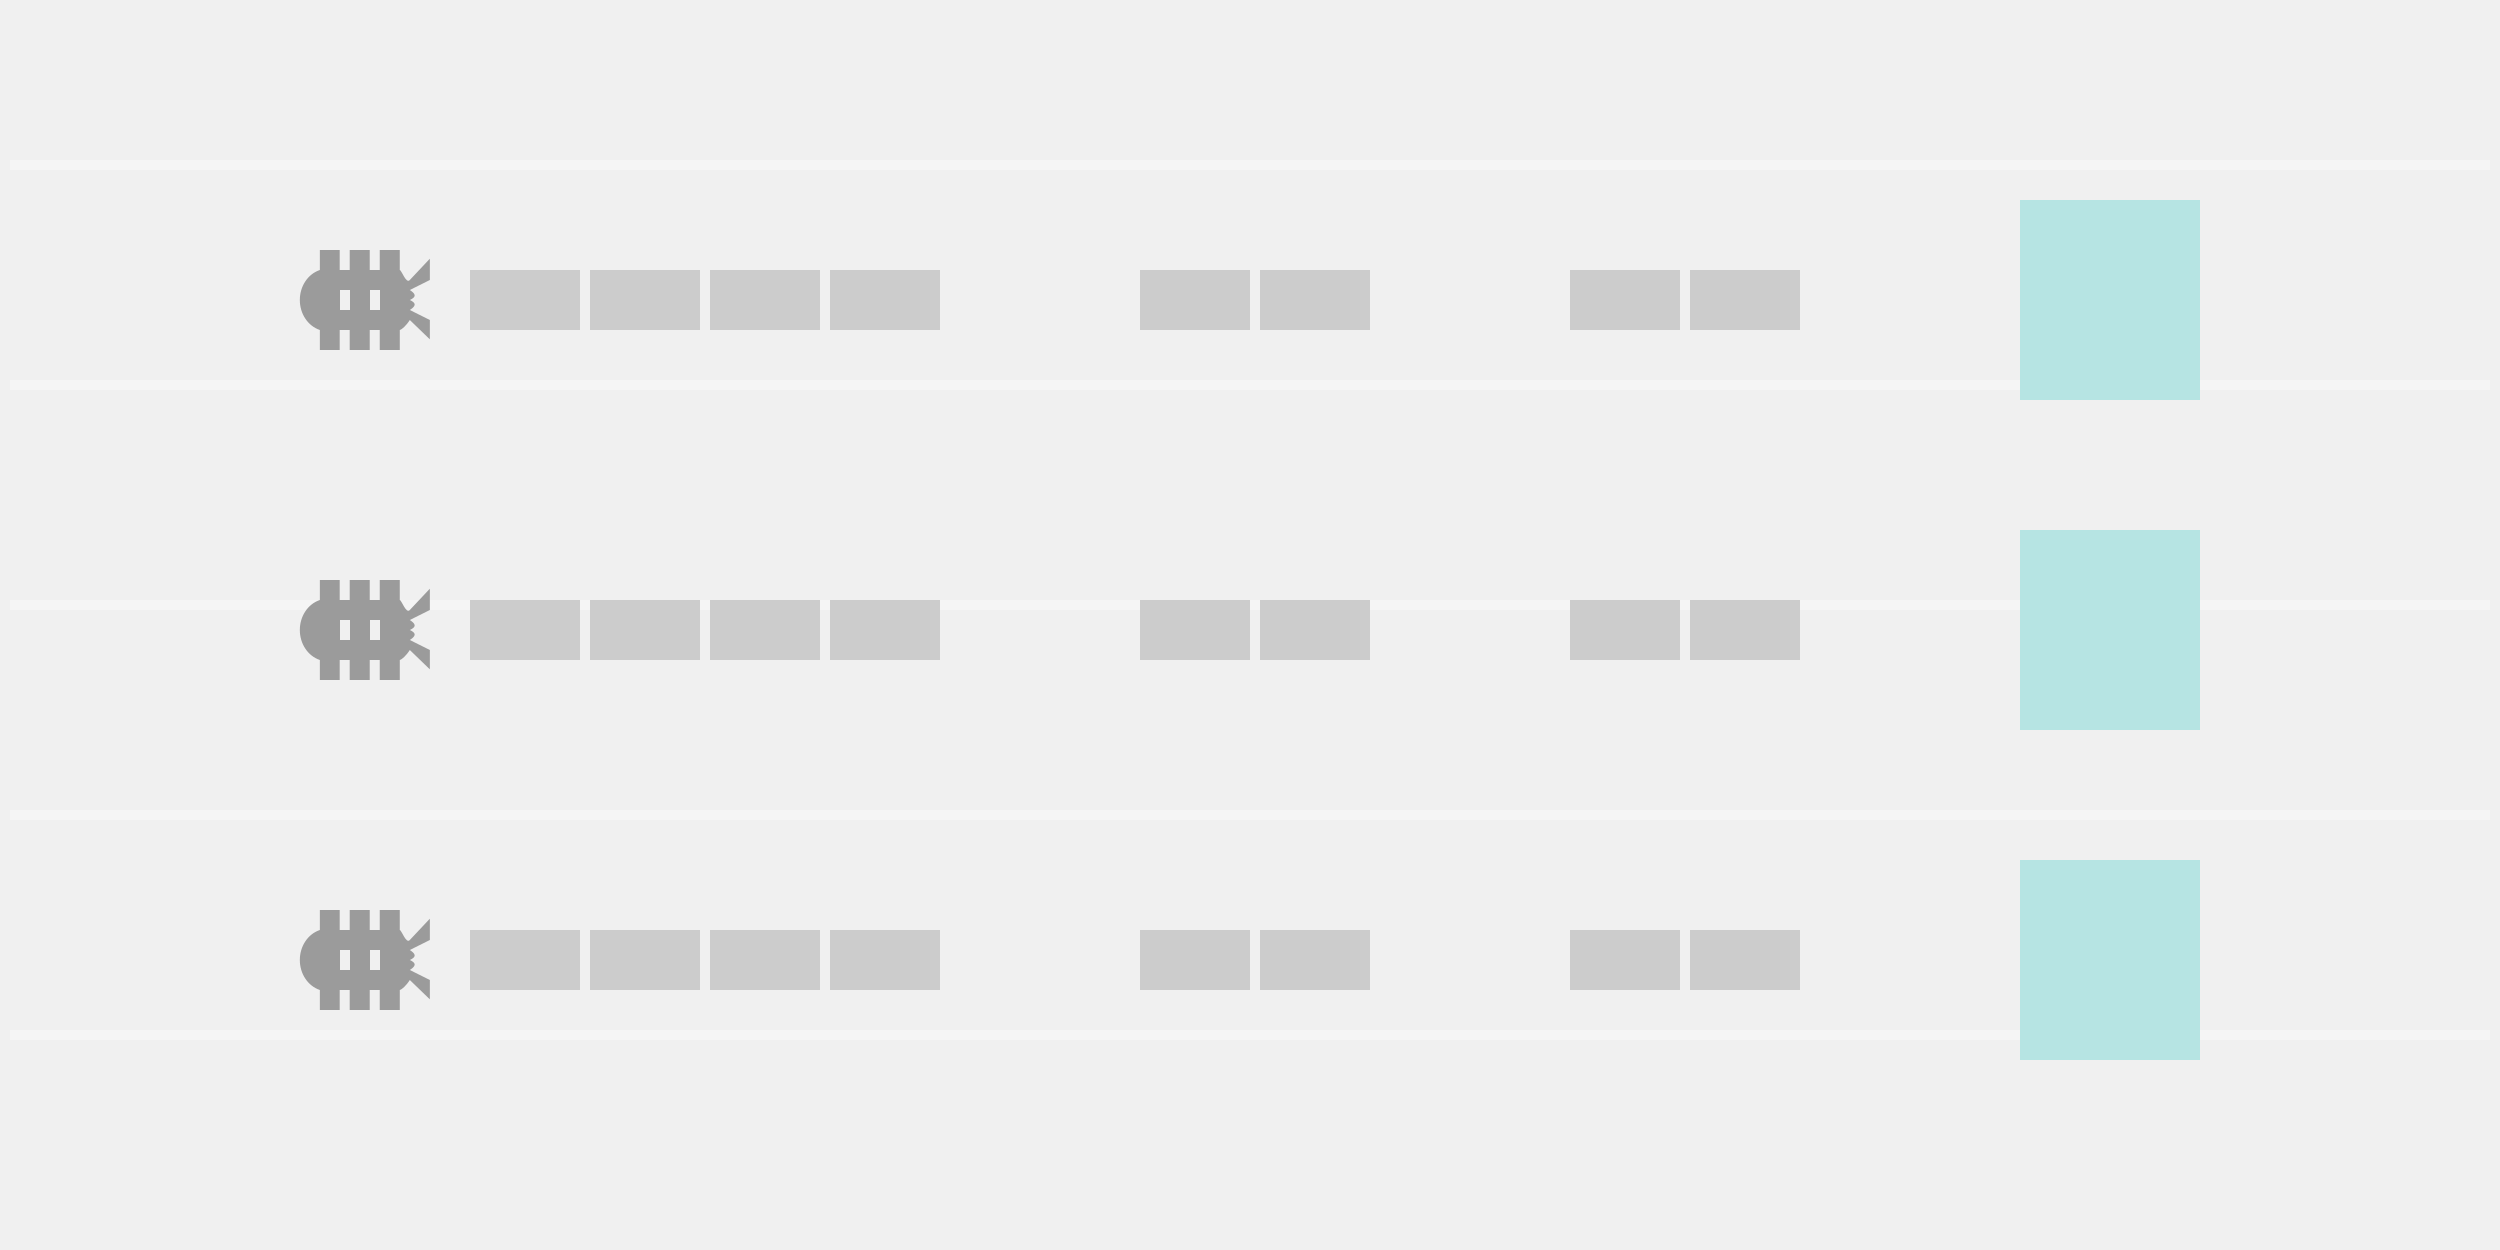
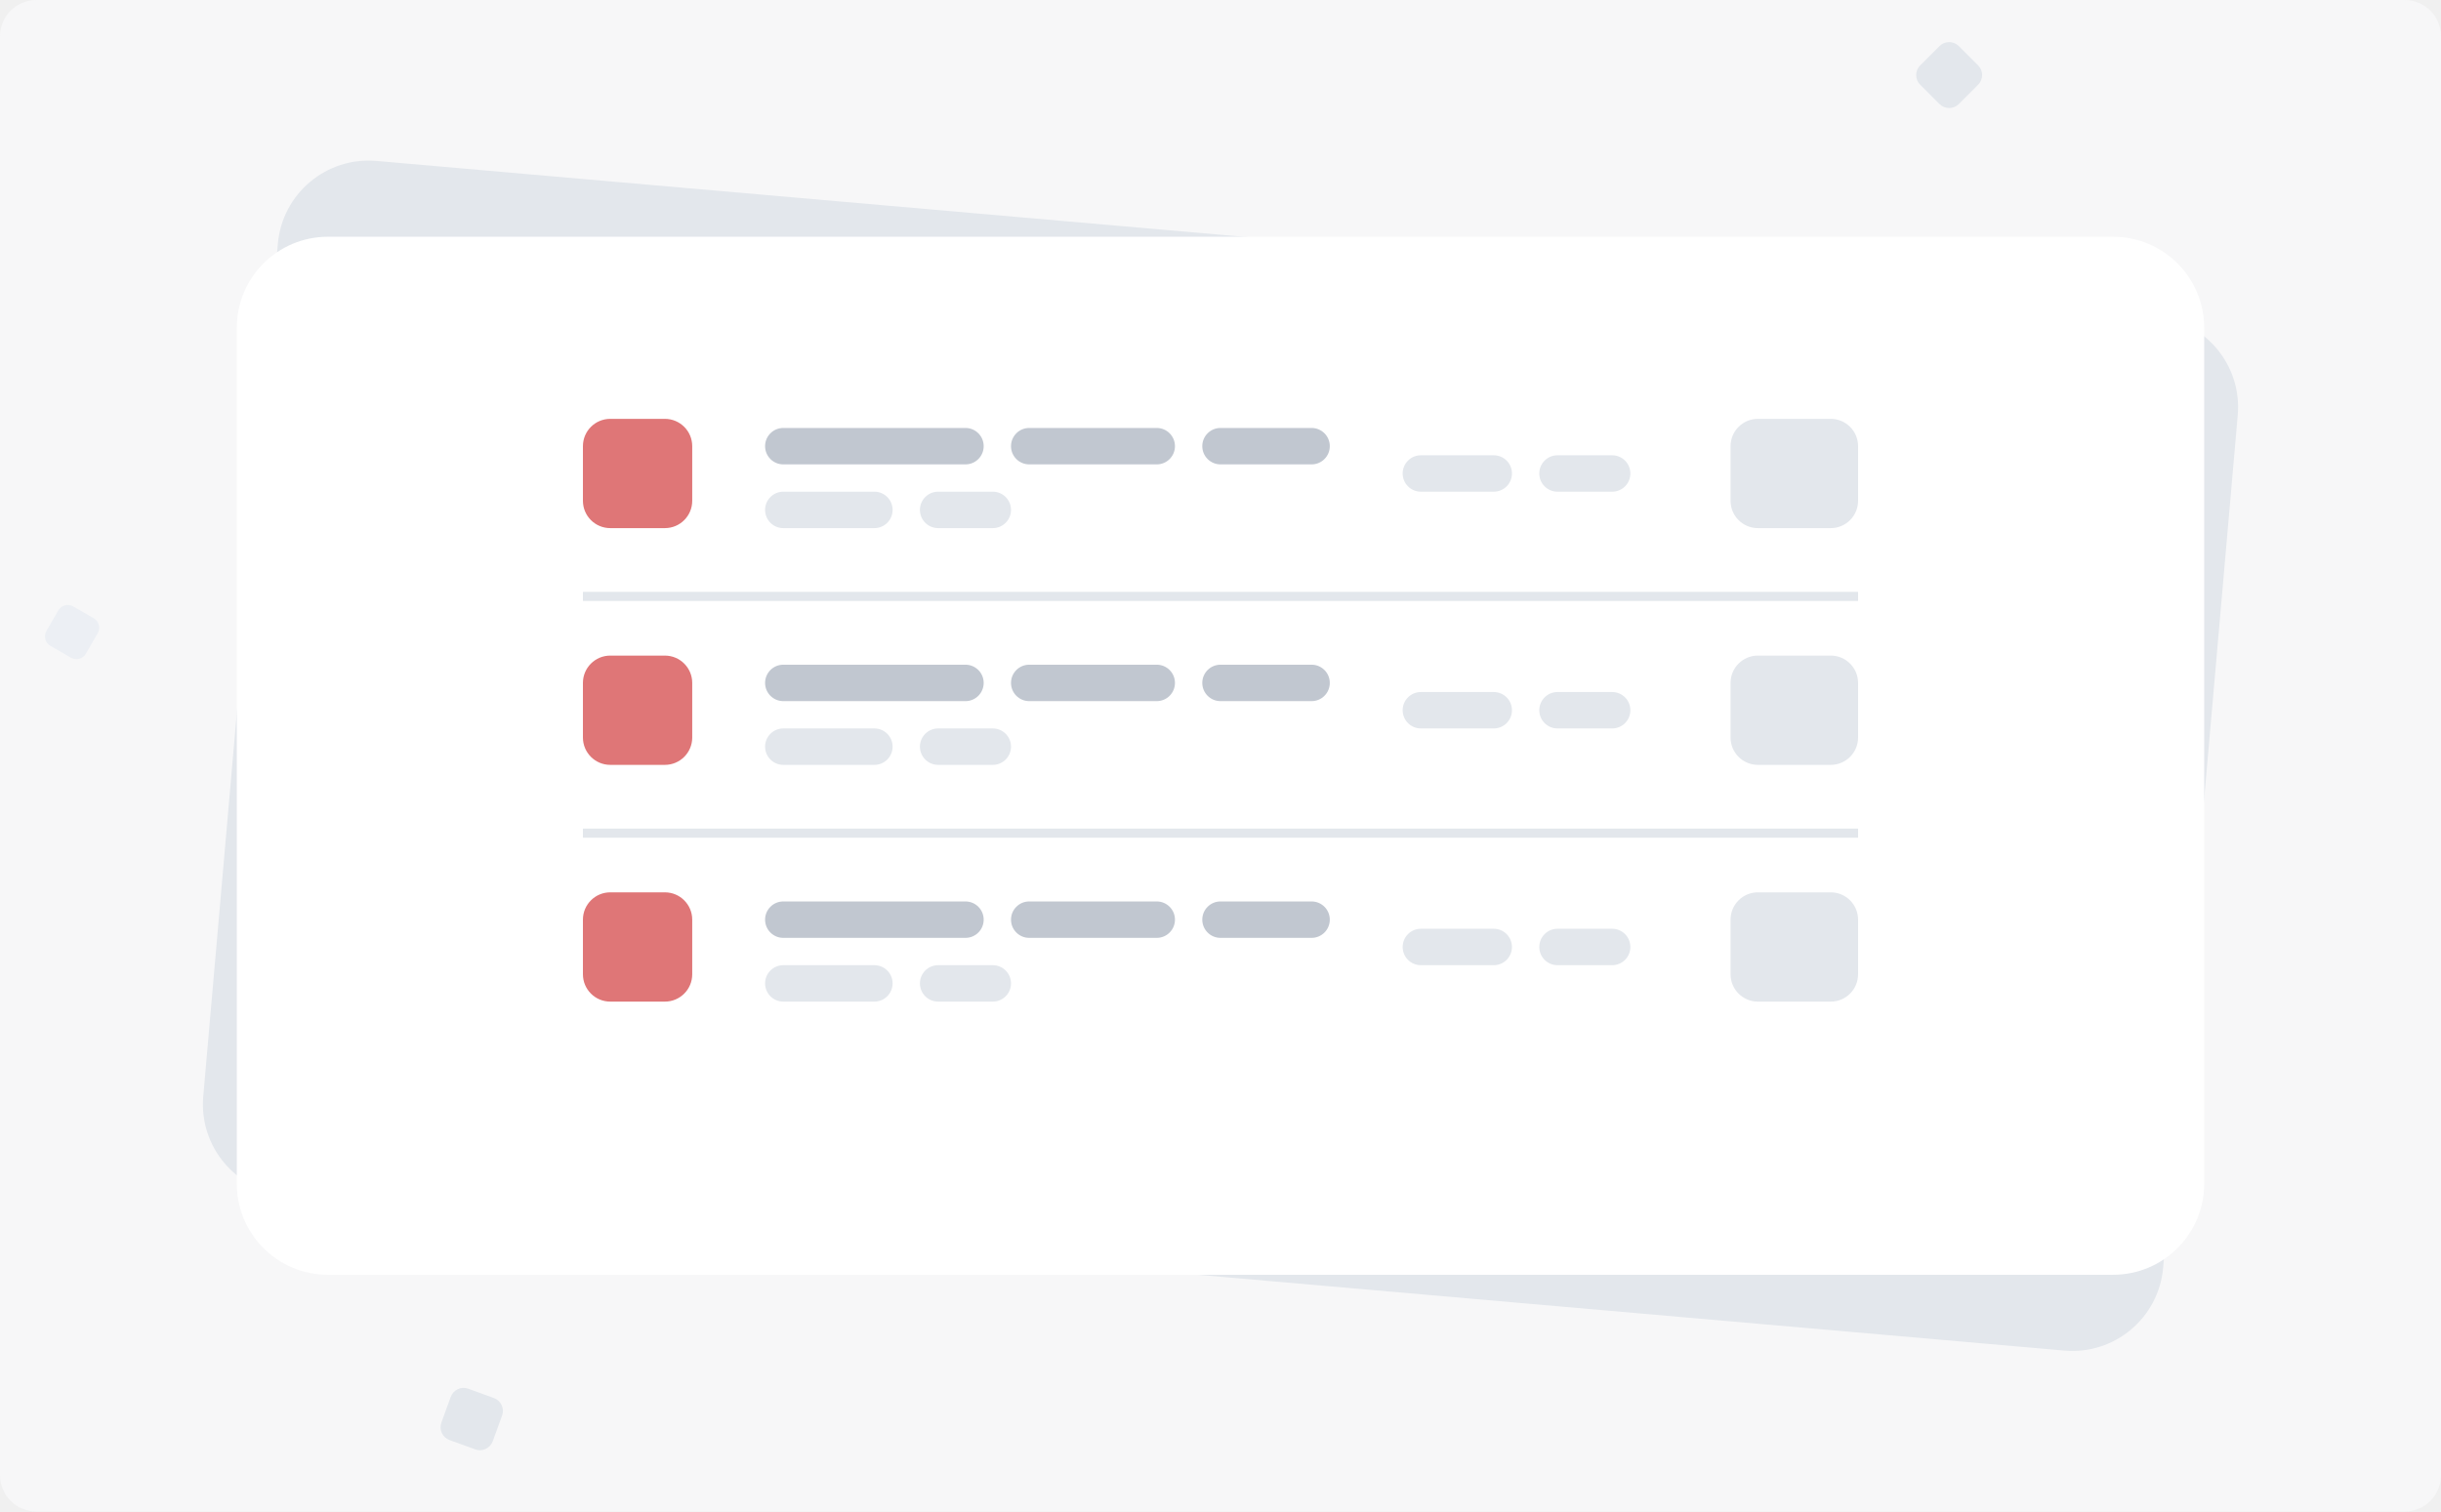
- <svg xmlns="http://www.w3.org/2000/svg" width="250" height="125" viewBox="0 0 250 125">
-   <g fill="none" fill-rule="evenodd">
-     <path d="M0 0h250v125H0z" />
-     <g stroke="#F5F5F5">
-       <path d="M1 103.5h248M1 81.5h248M1 60.5h248M1 38.5h248M1 16.5h248" />
-     </g>
-     <path fill="#B6E4E3" d="M202 20h18v20h-18z" />
-     <path fill="#CCC" d="M180 33v-6h-11v6h11zm-12 0v-6h-11v6h11zm-98 0v-6H59v6h11zm-12 0v-6H47v6h11zm24 0v-6H71v6h11zm43 0v-6h-11v6h11zm-31 0v-6H83v6h11zm43 0v-6h-11v6h11z" />
-     <path fill="#999" d="M39.98 35v-2c.187-.038.637-.425 1.001-1l2.003 1.935V32l-2.003-1c.624-.4.668-.697 0-1 .668-.303.624-.6 0-1l2.003-1V25.87L40.98 28c-.364.425-.814-.963-1.001-1v-2h-2.002v2h-1.002v-2h-2.002v2h-1.001v-2h-1.987v2c-1.195.403-2.002 1.612-2.002 3 0 1.387.807 2.597 2.002 3v2h1.987v-2h1v2h2.003v-2h1.002v2h2.002zM34 31v-2h1v2h-1zm3 0v-2h1v2h-1z" opacity=".98" />
-     <g>
-       <path fill="#B6E4E3" d="M202 53h18v20h-18z" />
-       <path fill="#CCC" d="M180 66v-6h-11v6h11zm-12 0v-6h-11v6h11zm-98 0v-6H59v6h11zm-12 0v-6H47v6h11zm24 0v-6H71v6h11zm43 0v-6h-11v6h11zm-31 0v-6H83v6h11zm43 0v-6h-11v6h11z" />
-       <path fill="#999" d="M39.98 68v-2c.187-.038.637-.425 1.001-1l2.003 1.935V65l-2.003-1c.624-.4.668-.697 0-1 .668-.303.624-.6 0-1l2.003-1V58.87L40.98 61c-.364.425-.814-.963-1.001-1v-2h-2.002v2h-1.002v-2h-2.002v2h-1.001v-2h-1.987v2c-1.195.403-2.002 1.612-2.002 3 0 1.387.807 2.597 2.002 3v2h1.987v-2h1v2h2.003v-2h1.002v2h2.002zM34 64v-2h1v2h-1zm3 0v-2h1v2h-1z" opacity=".98" />
-     </g>
-     <g>
-       <path fill="#B6E4E3" d="M202 86h18v20h-18z" />
-       <path fill="#CCC" d="M180 99v-6h-11v6h11zm-12 0v-6h-11v6h11zm-98 0v-6H59v6h11zm-12 0v-6H47v6h11zm24 0v-6H71v6h11zm43 0v-6h-11v6h11zm-31 0v-6H83v6h11zm43 0v-6h-11v6h11z" />
-       <path fill="#999" d="M39.98 101v-2c.187-.038.637-.425 1.001-1l2.003 1.935V98l-2.003-1c.624-.4.668-.697 0-1 .668-.303.624-.6 0-1l2.003-1V91.87L40.98 94c-.364.425-.814-.963-1.001-1v-2h-2.002v2h-1.002v-2h-2.002v2h-1.001v-2h-1.987v2c-1.195.403-2.002 1.612-2.002 3 0 1.387.807 2.597 2.002 3v2h1.987v-2h1v2h2.003v-2h1.002v2h2.002zM34 97v-2h1v2h-1zm3 0v-2h1v2h-1z" opacity=".98" />
-     </g>
+ <svg xmlns="http://www.w3.org/2000/svg" width="268" height="166" viewBox="0 0 268 166" fill="none">
+   <g clip-path="url(#clip-widget-preview-9)">
+     <rect width="268" height="166" rx="4" fill="#F7F7F8" />
+     <path d="M217.182 7.182L215.061 5.061C214.475 4.475 213.525 4.475 212.939 5.061L210.818 7.182C210.232 7.768 210.232 8.718 210.818 9.303L212.939 11.425C213.525 12.01 214.475 12.01 215.061 11.425L217.182 9.303C217.768 8.718 217.768 7.768 217.182 7.182Z" fill="#E3E7EC" />
+     <path d="M10.291 67.9L8.039 66.6C7.465 66.269 6.731 66.465 6.4 67.039L5.1 69.291C4.769 69.865 4.965 70.599 5.539 70.93L7.791 72.23C8.365 72.561 9.099 72.365 9.43 71.791L10.73 69.539C11.062 68.965 10.865 68.231 10.291 67.9Z" fill="#ECEFF4" />
+     <path d="M54.229 153.539L51.41 152.513C50.631 152.23 49.77 152.631 49.487 153.41L48.461 156.229C48.178 157.007 48.579 157.868 49.357 158.151L52.176 159.177C52.955 159.461 53.816 159.059 54.099 158.281L55.125 155.462C55.408 154.683 55.007 153.822 54.229 153.539Z" fill="#E3E7EC" />
+     <path d="M236.595 34.758L41.341 17.676C35.839 17.194 30.989 21.264 30.507 26.766L22.315 120.408C21.833 125.91 25.903 130.76 31.405 131.242L226.659 148.324C232.161 148.806 237.011 144.736 237.493 139.234L245.685 45.592C246.167 40.09 242.097 35.239 236.595 34.758Z" fill="#E3E7EC" />
+     <path d="M232 26H36C30.477 26 26 30.477 26 36V130C26 135.523 30.477 140 36 140H232C237.523 140 242 135.523 242 130V36C242 30.477 237.523 26 232 26Z" fill="white" />
+     <path d="M73 46H67C65.343 46 64 47.343 64 49V55C64 56.657 65.343 58 67 58H73C74.657 58 76 56.657 76 55V49C76 47.343 74.657 46 73 46Z" fill="#DF7677" />
+     <path d="M106 47H86C84.895 47 84 47.895 84 49C84 50.105 84.895 51 86 51H106C107.105 51 108 50.105 108 49C108 47.895 107.105 47 106 47Z" fill="#C1C7D0" />
+     <path d="M127 47H113C111.895 47 111 47.895 111 49C111 50.105 111.895 51 113 51H127C128.105 51 129 50.105 129 49C129 47.895 128.105 47 127 47Z" fill="#C1C7D0" />
+     <path d="M144 47H134C132.895 47 132 47.895 132 49C132 50.105 132.895 51 134 51H144C145.105 51 146 50.105 146 49C146 47.895 145.105 47 144 47Z" fill="#C1C7D0" />
+     <path d="M96 54H86C84.895 54 84 54.895 84 56C84 57.105 84.895 58 86 58H96C97.105 58 98 57.105 98 56C98 54.895 97.105 54 96 54Z" fill="#E3E7EC" />
+     <path d="M109 54H103C101.895 54 101 54.895 101 56C101 57.105 101.895 58 103 58H109C110.105 58 111 57.105 111 56C111 54.895 110.105 54 109 54Z" fill="#E3E7EC" />
+     <path d="M164 50H156C154.895 50 154 50.895 154 52C154 53.105 154.895 54 156 54H164C165.105 54 166 53.105 166 52C166 50.895 165.105 50 164 50Z" fill="#E3E7EC" />
+     <path d="M177 50H171C169.895 50 169 50.895 169 52C169 53.105 169.895 54 171 54H177C178.105 54 179 53.105 179 52C179 50.895 178.105 50 177 50Z" fill="#E3E7EC" />
+     <path d="M201 46H193C191.343 46 190 47.343 190 49V55C190 56.657 191.343 58 193 58H201C202.657 58 204 56.657 204 55V49C204 47.343 202.657 46 201 46Z" fill="#E3E7EC" />
+     <path d="M204 65H64V66H204V65Z" fill="#E3E7EC" />
+     <path d="M73 72H67C65.343 72 64 73.343 64 75V81C64 82.657 65.343 84 67 84H73C74.657 84 76 82.657 76 81V75C76 73.343 74.657 72 73 72Z" fill="#DF7677" />
+     <path d="M106 73H86C84.895 73 84 73.895 84 75C84 76.105 84.895 77 86 77H106C107.105 77 108 76.105 108 75C108 73.895 107.105 73 106 73Z" fill="#C1C7D0" />
+     <path d="M127 73H113C111.895 73 111 73.895 111 75C111 76.105 111.895 77 113 77H127C128.105 77 129 76.105 129 75C129 73.895 128.105 73 127 73Z" fill="#C1C7D0" />
+     <path d="M144 73H134C132.895 73 132 73.895 132 75C132 76.105 132.895 77 134 77H144C145.105 77 146 76.105 146 75C146 73.895 145.105 73 144 73Z" fill="#C1C7D0" />
+     <path d="M96 80H86C84.895 80 84 80.895 84 82C84 83.105 84.895 84 86 84H96C97.105 84 98 83.105 98 82C98 80.895 97.105 80 96 80Z" fill="#E3E7EC" />
+     <path d="M109 80H103C101.895 80 101 80.895 101 82C101 83.105 101.895 84 103 84H109C110.105 84 111 83.105 111 82C111 80.895 110.105 80 109 80Z" fill="#E3E7EC" />
+     <path d="M164 76H156C154.895 76 154 76.895 154 78C154 79.105 154.895 80 156 80H164C165.105 80 166 79.105 166 78C166 76.895 165.105 76 164 76Z" fill="#E3E7EC" />
+     <path d="M177 76H171C169.895 76 169 76.895 169 78C169 79.105 169.895 80 171 80H177C178.105 80 179 79.105 179 78C179 76.895 178.105 76 177 76Z" fill="#E3E7EC" />
+     <path d="M201 72H193C191.343 72 190 73.343 190 75V81C190 82.657 191.343 84 193 84H201C202.657 84 204 82.657 204 81V75C204 73.343 202.657 72 201 72Z" fill="#E3E7EC" />
+     <path d="M204 91H64V92H204V91Z" fill="#E3E7EC" />
+     <path d="M73 98H67C65.343 98 64 99.343 64 101V107C64 108.657 65.343 110 67 110H73C74.657 110 76 108.657 76 107V101C76 99.343 74.657 98 73 98Z" fill="#DF7677" />
+     <path d="M106 99H86C84.895 99 84 99.895 84 101C84 102.105 84.895 103 86 103H106C107.105 103 108 102.105 108 101C108 99.895 107.105 99 106 99Z" fill="#C1C7D0" />
+     <path d="M127 99H113C111.895 99 111 99.895 111 101C111 102.105 111.895 103 113 103H127C128.105 103 129 102.105 129 101C129 99.895 128.105 99 127 99Z" fill="#C1C7D0" />
+     <path d="M144 99H134C132.895 99 132 99.895 132 101C132 102.105 132.895 103 134 103H144C145.105 103 146 102.105 146 101C146 99.895 145.105 99 144 99Z" fill="#C1C7D0" />
+     <path d="M96 106H86C84.895 106 84 106.895 84 108C84 109.105 84.895 110 86 110H96C97.105 110 98 109.105 98 108C98 106.895 97.105 106 96 106Z" fill="#E3E7EC" />
+     <path d="M109 106H103C101.895 106 101 106.895 101 108C101 109.105 101.895 110 103 110H109C110.105 110 111 109.105 111 108C111 106.895 110.105 106 109 106Z" fill="#E3E7EC" />
+     <path d="M164 102H156C154.895 102 154 102.895 154 104C154 105.105 154.895 106 156 106H164C165.105 106 166 105.105 166 104C166 102.895 165.105 102 164 102Z" fill="#E3E7EC" />
+     <path d="M177 102H171C169.895 102 169 102.895 169 104C169 105.105 169.895 106 171 106H177C178.105 106 179 105.105 179 104C179 102.895 178.105 102 177 102Z" fill="#E3E7EC" />
+     <path d="M201 98H193C191.343 98 190 99.343 190 101V107C190 108.657 191.343 110 193 110H201C202.657 110 204 108.657 204 107V101C204 99.343 202.657 98 201 98Z" fill="#E3E7EC" />
  </g>
+   <defs>
+     <clipPath id="clip-widget-preview-9">
+       <rect width="268" height="166" rx="4" fill="white" />
+     </clipPath>
+   </defs>
</svg>
